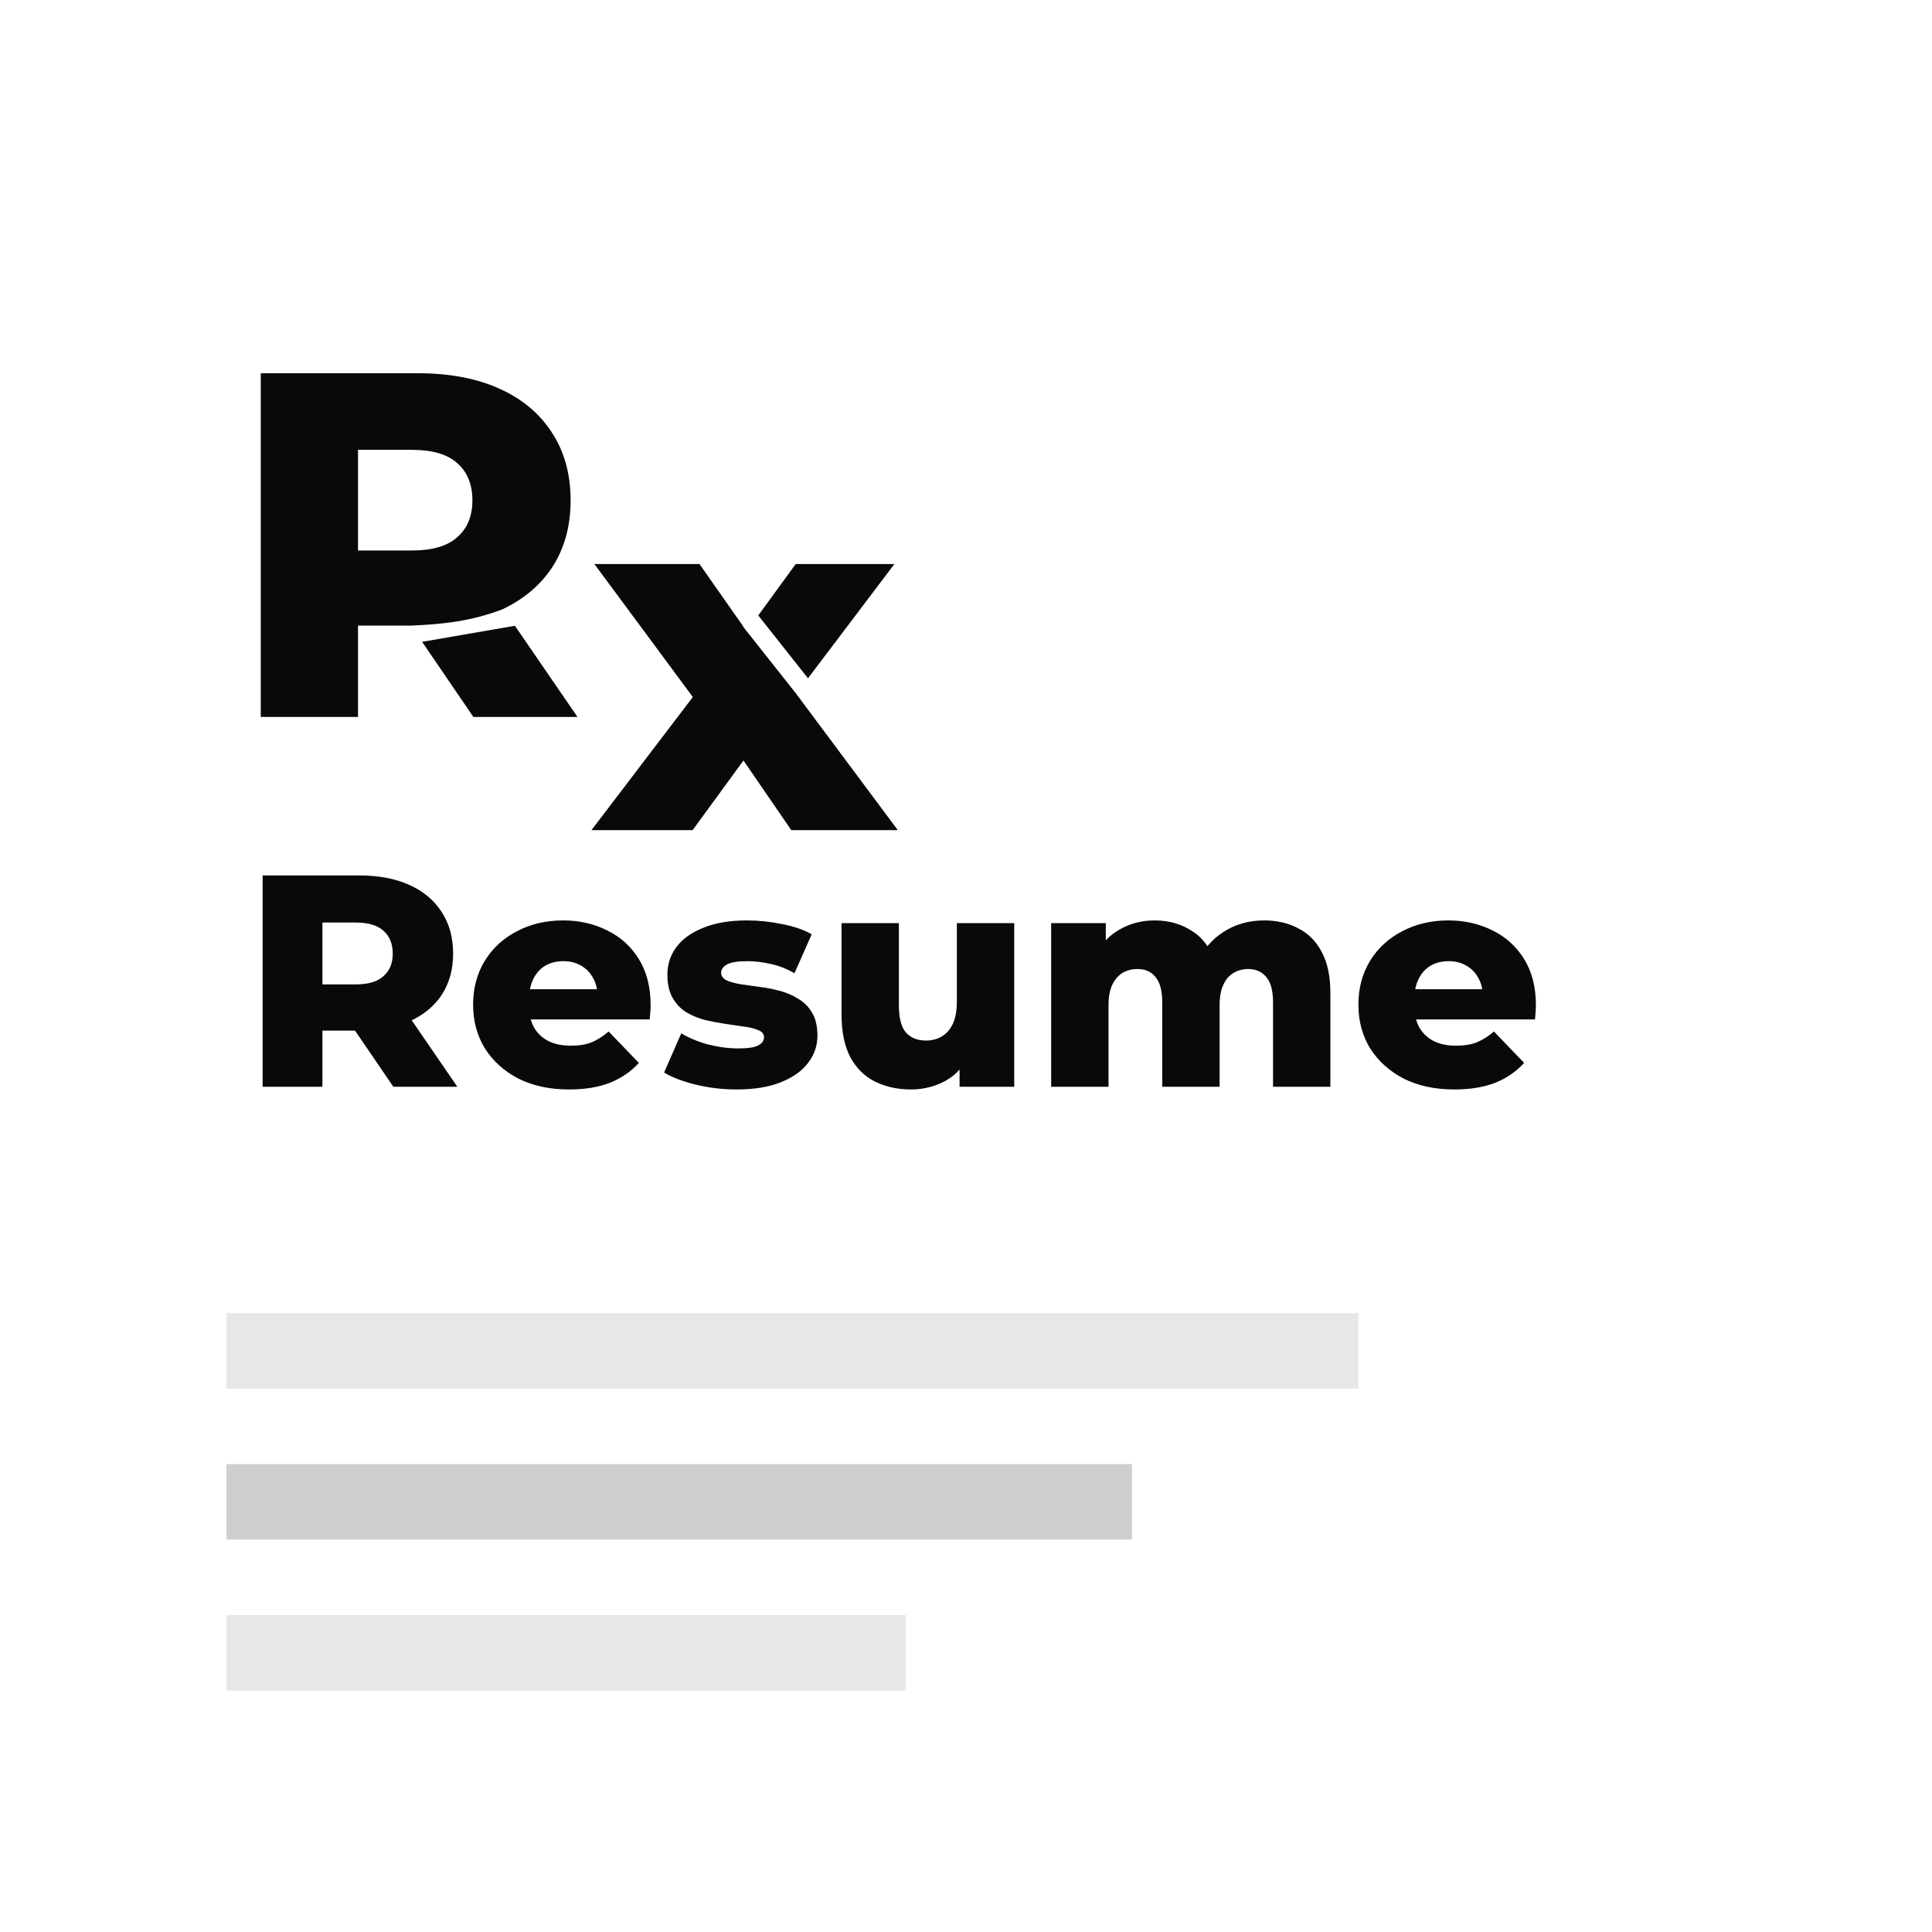
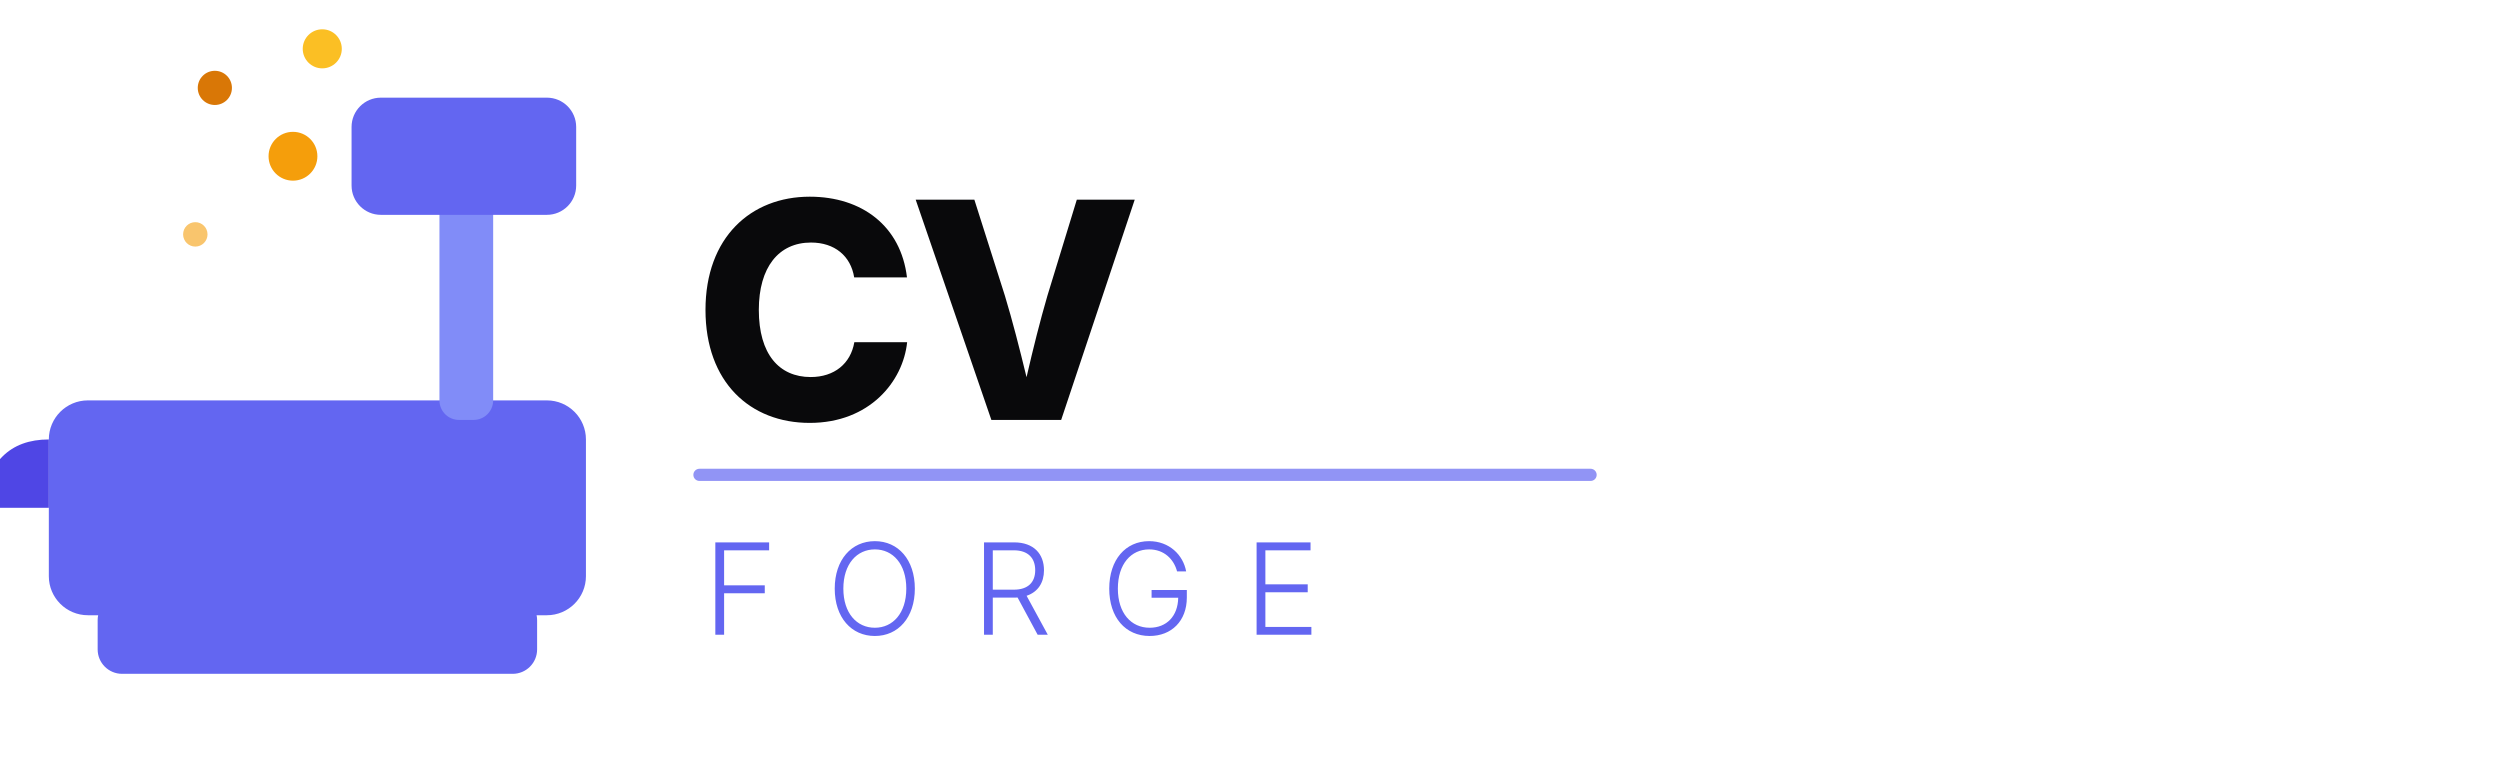
- <svg xmlns="http://www.w3.org/2000/svg" width="512" height="512" viewBox="0 0 512 512" fill="none">
-   <path fill-rule="evenodd" clip-rule="evenodd" d="M183.603 184.722L156.74 220H183.545L197.032 201.54L209.701 220H237.938L211.008 183.874L211.012 183.868L210.859 183.675L205.927 177.444L197.894 167.294L197.882 167.31L197.693 167.041L196.926 166.072L196.982 166.027L185.367 149.472H157.52L183.603 184.722ZM200.948 163.099L214.127 179.749L237.027 149.472H210.872L200.948 163.099Z" fill="#09090B" />
-   <path fill-rule="evenodd" clip-rule="evenodd" d="M69.109 98.912V190H94.874V165.797H108.938L108.938 165.797C108.943 165.797 108.948 165.797 108.953 165.797C118.377 165.381 125.285 164.448 133.094 161.494C133.195 161.455 133.296 161.417 133.397 161.378L133.382 161.356C138.893 158.705 143.19 155.066 146.273 150.442C149.569 145.41 151.218 139.468 151.218 132.615C151.218 125.675 149.569 119.689 146.273 114.658C142.976 109.539 138.292 105.636 132.219 102.946C126.234 100.257 119.077 98.912 110.749 98.912H69.109ZM136.456 165.836L111.867 170.09L125.453 190H153.039L136.456 165.836ZM94.874 145.888H109.187C114.566 145.888 118.556 144.716 121.159 142.374C123.848 140.032 125.193 136.779 125.193 132.615C125.193 128.364 123.848 125.068 121.159 122.725C118.556 120.383 114.566 119.212 109.187 119.212H94.874V145.888Z" fill="#09090B" />
-   <path d="M69.6 288V232H95.2C100.32 232 104.72 232.827 108.4 234.48C112.133 236.133 115.013 238.533 117.04 241.68C119.067 244.773 120.08 248.453 120.08 252.72C120.08 256.933 119.067 260.587 117.04 263.68C115.013 266.72 112.133 269.067 108.4 270.72C104.72 272.32 100.32 273.12 95.2 273.12H78.4L85.44 266.48V288H69.6ZM104.24 288L90.32 267.6H107.2L121.2 288H104.24ZM85.44 268.16L78.4 260.88H94.24C97.547 260.88 100 260.16 101.6 258.72C103.253 257.28 104.08 255.28 104.08 252.72C104.08 250.107 103.253 248.08 101.6 246.64C100 245.2 97.547 244.48 94.24 244.48H78.4L85.44 237.2V268.16ZM150.819 288.72C145.699 288.72 141.219 287.76 137.379 285.84C133.592 283.867 130.632 281.2 128.499 277.84C126.419 274.427 125.379 270.56 125.379 266.24C125.379 261.92 126.392 258.08 128.419 254.72C130.499 251.307 133.352 248.667 136.979 246.8C140.605 244.88 144.685 243.92 149.219 243.92C153.485 243.92 157.379 244.8 160.899 246.56C164.419 248.267 167.219 250.8 169.299 254.16C171.379 257.52 172.419 261.6 172.419 266.4C172.419 266.933 172.392 267.547 172.339 268.24C172.285 268.933 172.232 269.573 172.179 270.16H137.859V262.16H164.099L158.339 264.4C158.392 262.427 158.019 260.72 157.219 259.28C156.472 257.84 155.405 256.72 154.019 255.92C152.685 255.12 151.112 254.72 149.299 254.72C147.485 254.72 145.885 255.12 144.499 255.92C143.165 256.72 142.125 257.867 141.379 259.36C140.632 260.8 140.259 262.507 140.259 264.48V266.8C140.259 268.933 140.685 270.773 141.539 272.32C142.445 273.867 143.725 275.067 145.379 275.92C147.032 276.72 149.005 277.12 151.299 277.12C153.432 277.12 155.245 276.827 156.739 276.24C158.285 275.6 159.805 274.64 161.299 273.36L169.299 281.68C167.219 283.973 164.659 285.733 161.619 286.96C158.579 288.133 154.979 288.72 150.819 288.72ZM195.187 288.72C191.507 288.72 187.907 288.293 184.387 287.44C180.92 286.587 178.12 285.52 175.987 284.24L180.547 273.84C182.574 275.067 184.947 276.053 187.667 276.8C190.387 277.493 193.054 277.84 195.667 277.84C198.227 277.84 199.987 277.573 200.947 277.04C201.96 276.507 202.467 275.787 202.467 274.88C202.467 274.027 201.987 273.413 201.027 273.04C200.12 272.613 198.894 272.293 197.347 272.08C195.854 271.867 194.2 271.627 192.387 271.36C190.574 271.093 188.734 270.747 186.867 270.32C185.054 269.84 183.374 269.147 181.827 268.24C180.334 267.28 179.134 266 178.227 264.4C177.32 262.8 176.867 260.773 176.867 258.32C176.867 255.547 177.667 253.093 179.267 250.96C180.92 248.773 183.32 247.067 186.467 245.84C189.614 244.56 193.454 243.92 197.987 243.92C201.027 243.92 204.094 244.24 207.187 244.88C210.334 245.467 212.974 246.373 215.107 247.6L210.547 257.92C208.414 256.693 206.28 255.867 204.147 255.44C202.014 254.96 199.987 254.72 198.067 254.72C195.507 254.72 193.694 255.013 192.627 255.6C191.614 256.187 191.107 256.907 191.107 257.76C191.107 258.613 191.56 259.28 192.467 259.76C193.374 260.187 194.574 260.533 196.067 260.8C197.614 261.013 199.294 261.253 201.107 261.52C202.92 261.733 204.734 262.08 206.547 262.56C208.414 263.04 210.094 263.76 211.587 264.72C213.134 265.627 214.36 266.88 215.267 268.48C216.174 270.027 216.627 272.027 216.627 274.48C216.627 277.147 215.8 279.547 214.147 281.68C212.547 283.813 210.147 285.52 206.947 286.8C203.8 288.08 199.88 288.72 195.187 288.72ZM241.417 288.72C237.897 288.72 234.724 288.027 231.897 286.64C229.124 285.253 226.937 283.093 225.337 280.16C223.79 277.173 223.017 273.413 223.017 268.88V244.64H238.217V266.4C238.217 269.76 238.83 272.16 240.057 273.6C241.337 275.04 243.124 275.76 245.417 275.76C246.91 275.76 248.27 275.413 249.497 274.72C250.724 274.027 251.71 272.933 252.457 271.44C253.204 269.893 253.577 267.92 253.577 265.52V244.64H268.777V288H254.297V275.76L257.097 279.2C255.604 282.4 253.444 284.8 250.617 286.4C247.79 287.947 244.724 288.72 241.417 288.72ZM335.048 243.92C338.408 243.92 341.394 244.613 344.008 246C346.674 247.333 348.754 249.413 350.248 252.24C351.794 255.067 352.568 258.72 352.568 263.2V288H337.368V265.68C337.368 262.587 336.781 260.347 335.608 258.96C334.434 257.52 332.834 256.8 330.808 256.8C329.368 256.8 328.061 257.147 326.888 257.84C325.714 258.533 324.808 259.6 324.168 261.04C323.528 262.427 323.208 264.24 323.208 266.48V288H308.008V265.68C308.008 262.587 307.421 260.347 306.248 258.96C305.128 257.52 303.528 256.8 301.448 256.8C299.954 256.8 298.621 257.147 297.448 257.84C296.328 258.533 295.421 259.6 294.728 261.04C294.088 262.427 293.768 264.24 293.768 266.48V288H278.568V244.64H293.048V256.72L290.168 253.28C291.768 250.187 293.954 247.867 296.728 246.32C299.501 244.72 302.594 243.92 306.008 243.92C309.901 243.92 313.314 244.933 316.248 246.96C319.234 248.933 321.234 252.027 322.248 256.24L317.288 255.2C318.834 251.68 321.154 248.933 324.248 246.96C327.394 244.933 330.994 243.92 335.048 243.92ZM385.428 288.72C380.308 288.72 375.828 287.76 371.988 285.84C368.201 283.867 365.241 281.2 363.108 277.84C361.028 274.427 359.988 270.56 359.988 266.24C359.988 261.92 361.001 258.08 363.028 254.72C365.108 251.307 367.961 248.667 371.588 246.8C375.215 244.88 379.295 243.92 383.828 243.92C388.095 243.92 391.988 244.8 395.508 246.56C399.028 248.267 401.828 250.8 403.908 254.16C405.988 257.52 407.028 261.6 407.028 266.4C407.028 266.933 407.001 267.547 406.948 268.24C406.895 268.933 406.841 269.573 406.788 270.16H372.468V262.16H398.708L392.948 264.4C393.001 262.427 392.628 260.72 391.828 259.28C391.081 257.84 390.015 256.72 388.628 255.92C387.295 255.12 385.721 254.72 383.908 254.72C382.095 254.72 380.495 255.12 379.108 255.92C377.775 256.72 376.735 257.867 375.988 259.36C375.241 260.8 374.868 262.507 374.868 264.48V266.8C374.868 268.933 375.295 270.773 376.148 272.32C377.055 273.867 378.335 275.067 379.988 275.92C381.641 276.72 383.615 277.12 385.908 277.12C388.041 277.12 389.855 276.827 391.348 276.24C392.895 275.6 394.415 274.64 395.908 273.36L403.908 281.68C401.828 283.973 399.268 285.733 396.228 286.96C393.188 288.133 389.588 288.72 385.428 288.72Z" fill="#09090B" />
-   <line opacity="0.1" x1="60" y1="358" x2="360" y2="358" stroke="#09090B" stroke-width="20" stroke-miterlimit="16" />
-   <line opacity="0.2" x1="60" y1="398" x2="300" y2="398" stroke="#09090B" stroke-width="20" stroke-miterlimit="16" />
-   <line opacity="0.1" x1="60" y1="438" x2="240" y2="438" stroke="#09090B" stroke-width="20" stroke-miterlimit="16" />
+ <svg xmlns="http://www.w3.org/2000/svg" width="512" height="160" viewBox="0 0 512 160" fill="none">
+   <rect x="20" y="122" width="90" height="16" rx="5" fill="#6366f1" />
+   <rect x="10" y="82" width="110" height="44" rx="8" fill="#6366f1" />
+   <path fill-rule="evenodd" clip-rule="evenodd" d="M10 90 Q-2 90 -4 104 L10 104 Z" fill="#4f46e5" />
+   <rect x="90" y="34" width="11" height="52" rx="4" fill="#818cf8" />
+   <rect x="72" y="20" width="46" height="24" rx="6" fill="#6366f1" />
+   <circle cx="60" cy="32" r="5" fill="#f59e0b" />
+   <circle cx="44" cy="18" r="3.5" fill="#d97706" />
+   <circle cx="66" cy="10" r="4" fill="#fbbf24" />
+   <circle cx="40" cy="48" r="2.5" fill="#f59e0b" opacity="0.6" />
+   <text x="142" y="86" font-family="-apple-system, BlinkMacSystemFont, 'Segoe UI', system-ui, sans-serif" font-weight="800" font-size="62" fill="#09090B" letter-spacing="-2">CV</text>
+   <rect x="142" y="96" width="185" height="2.5" rx="1.25" fill="#6366f1" opacity="0.7" />
+   <text x="144" y="130" font-family="-apple-system, BlinkMacSystemFont, 'Segoe UI', system-ui, sans-serif" font-weight="300" font-size="26" fill="#6366f1" letter-spacing="10">FORGE</text>
</svg>
